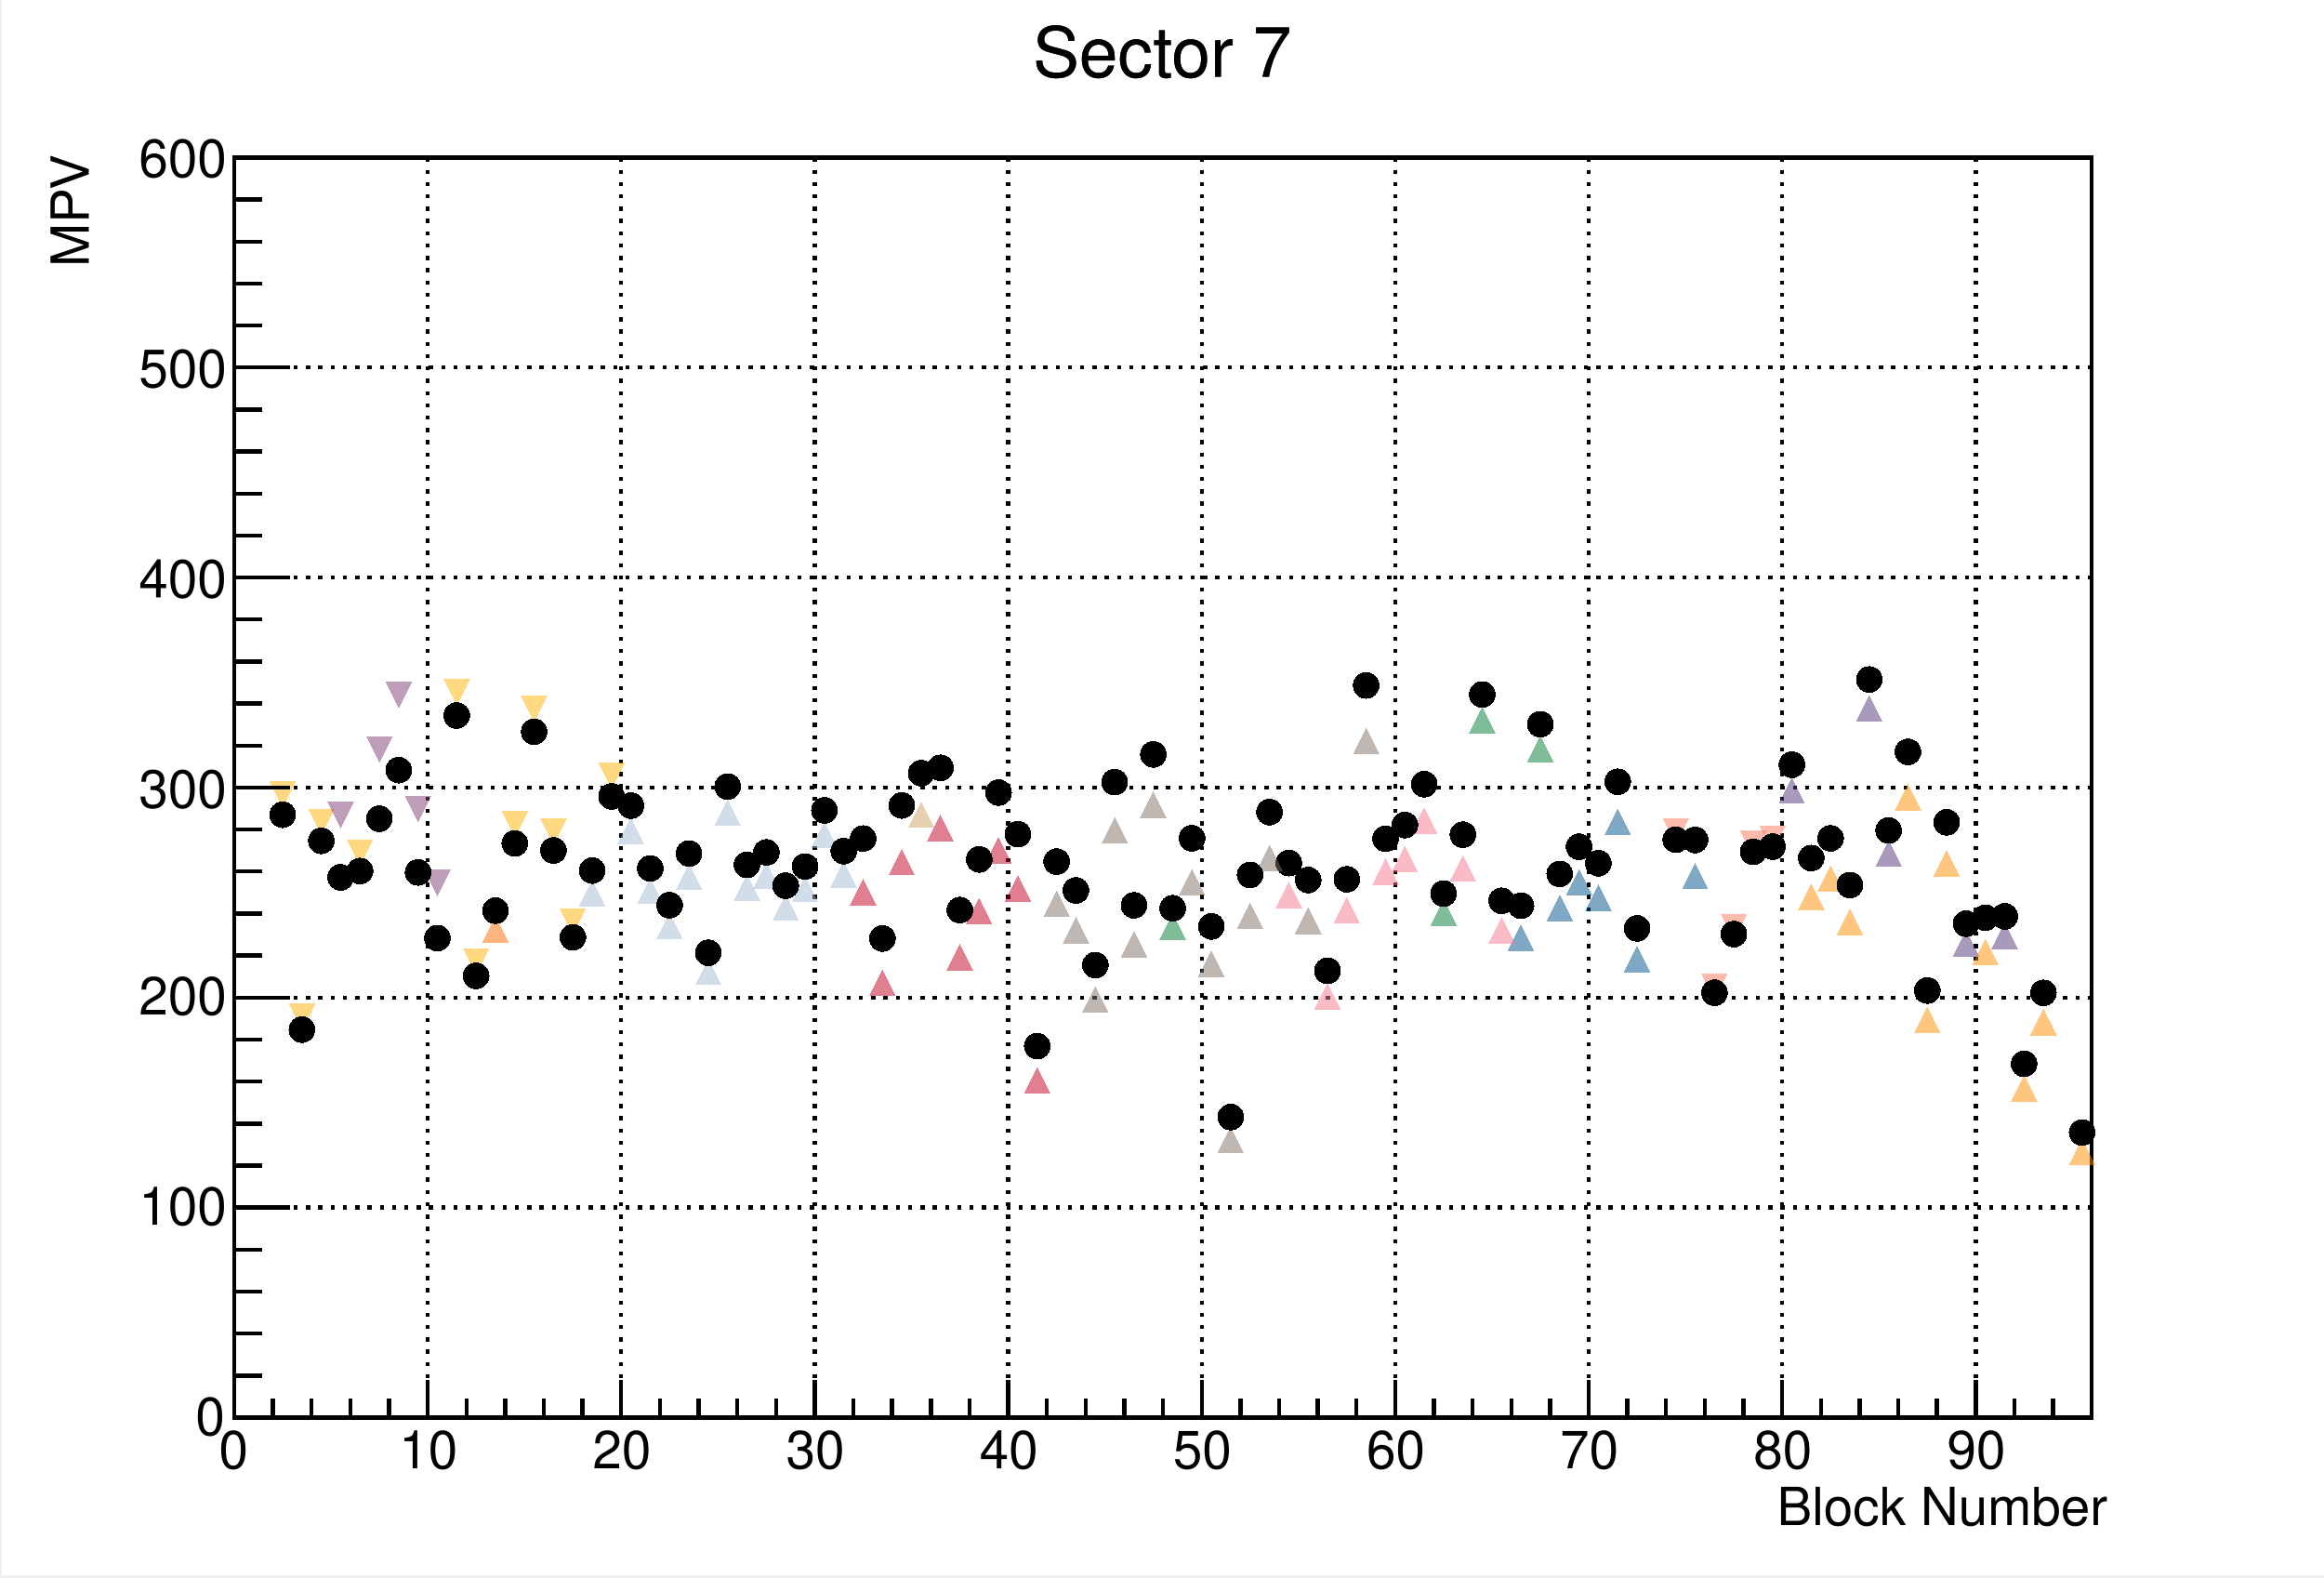
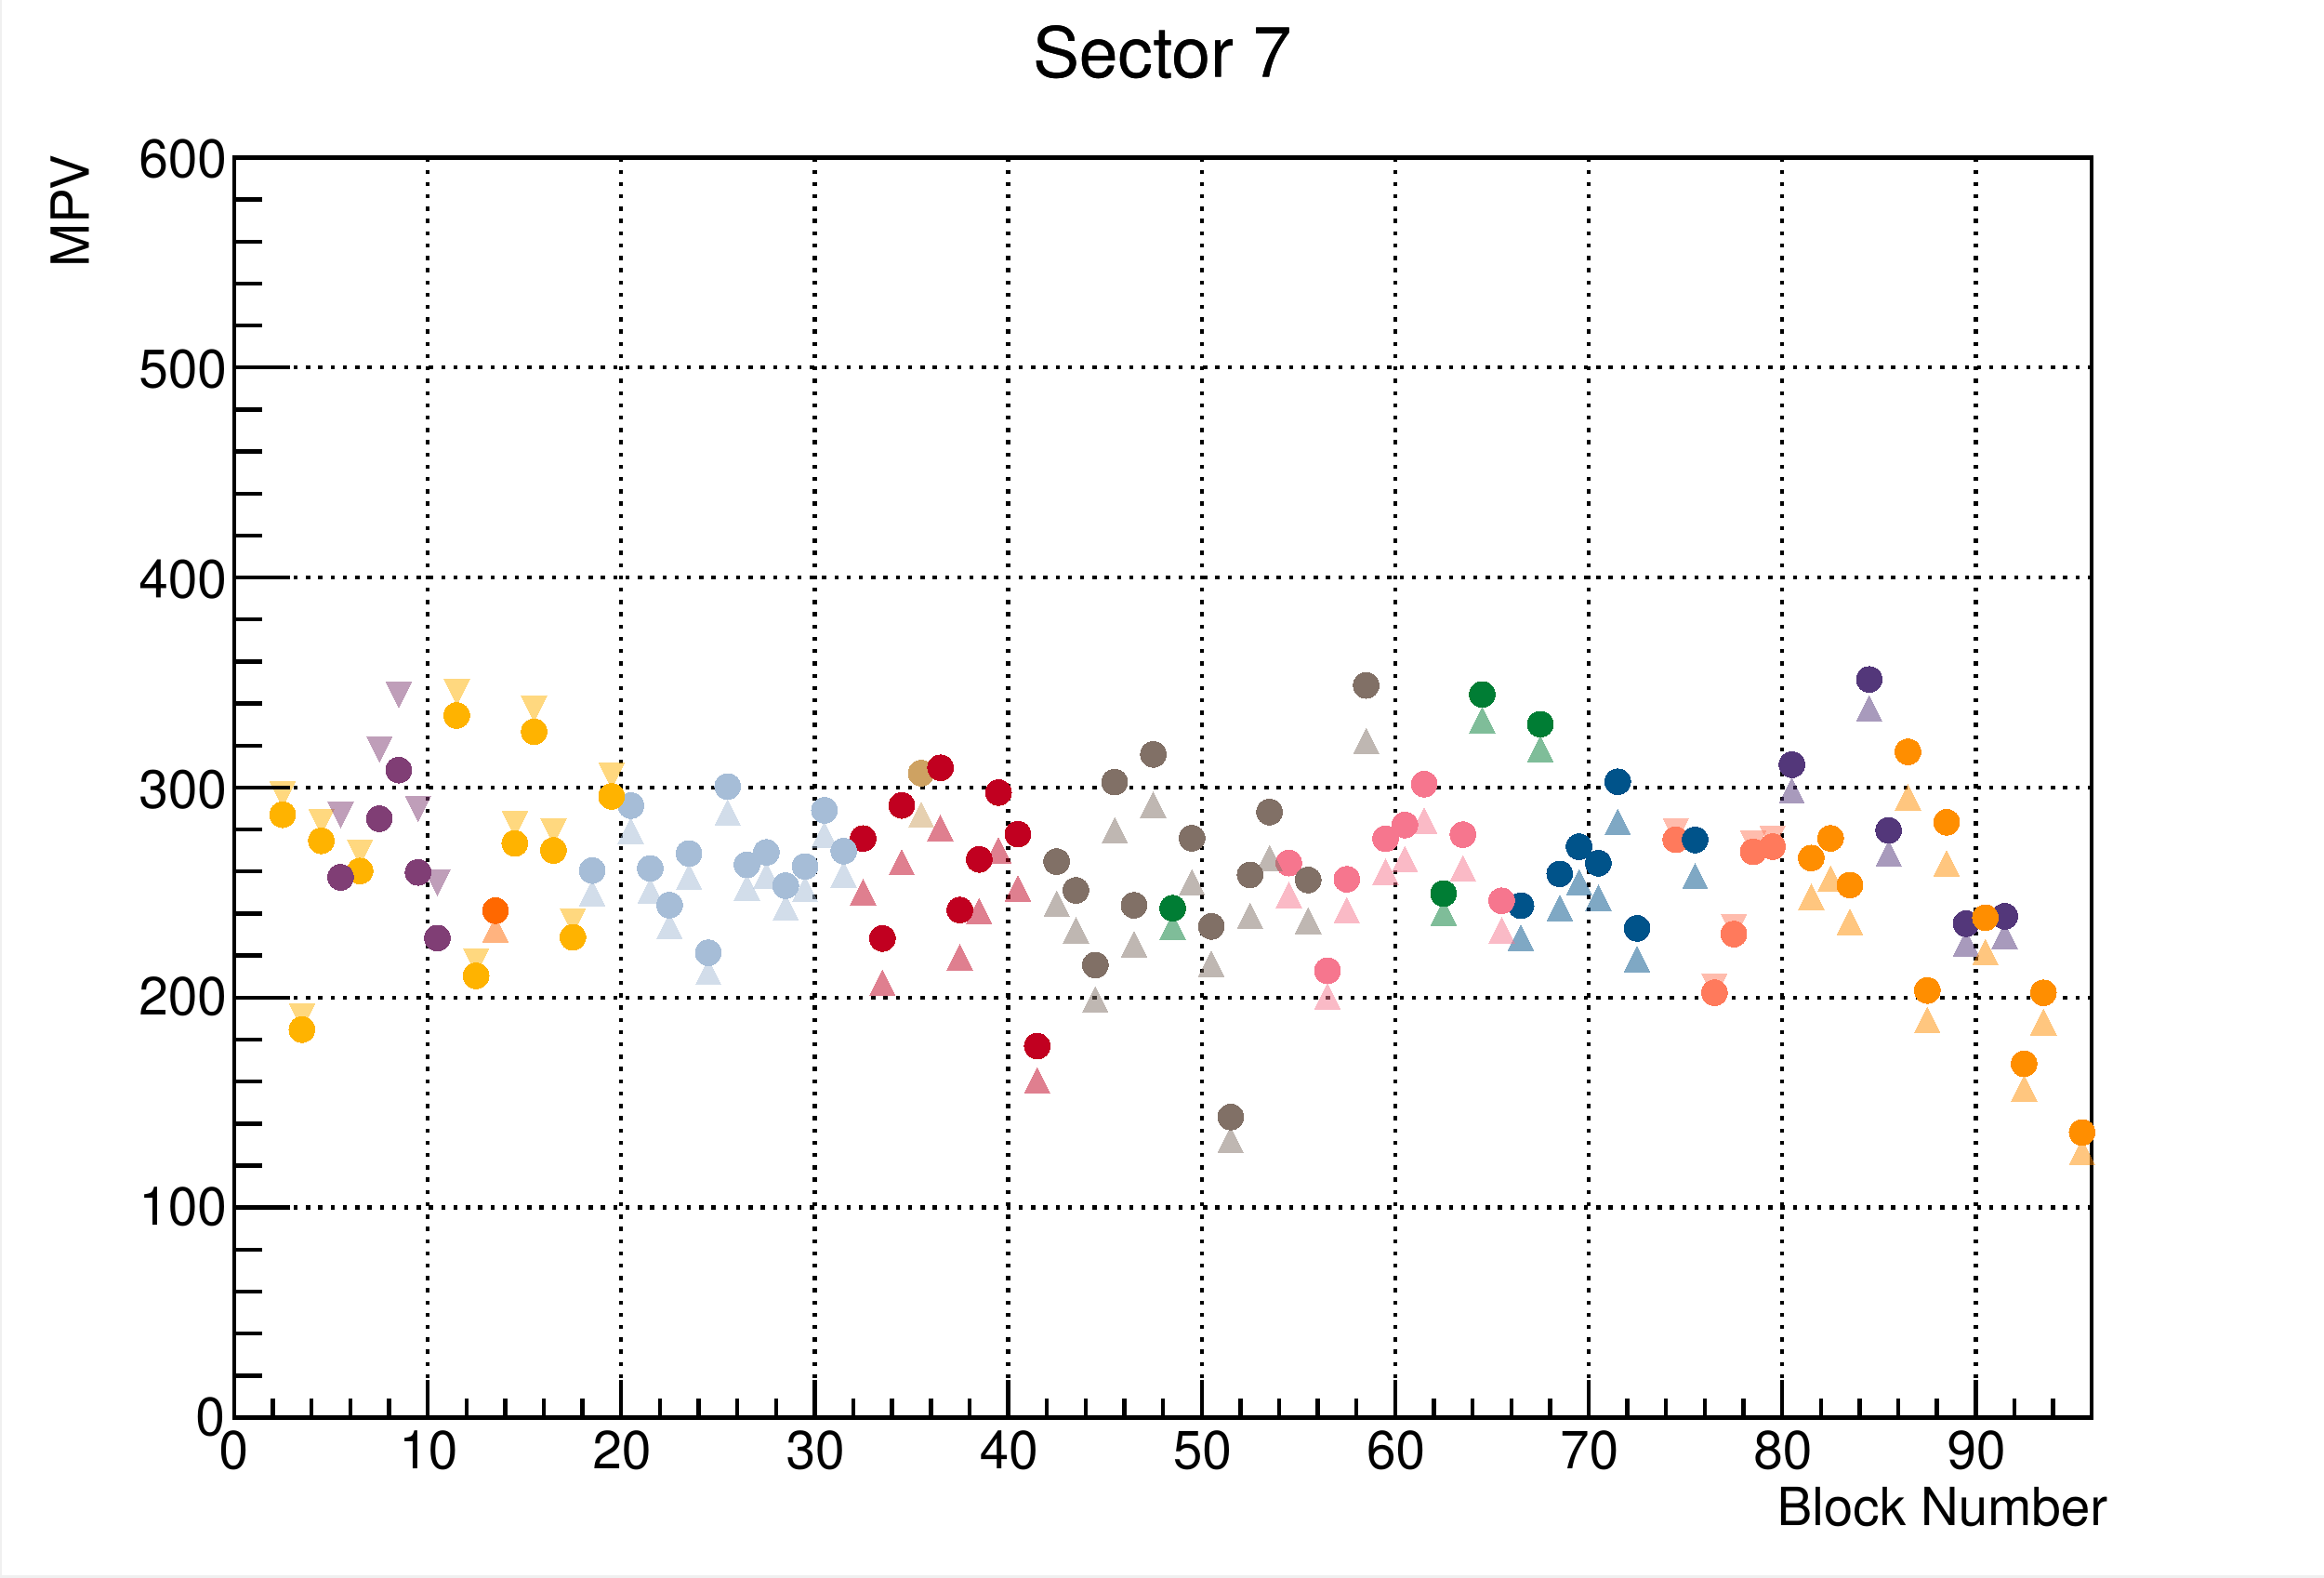
<svg xmlns="http://www.w3.org/2000/svg" width="567.429" height="384.969" viewBox="0 0 567.429 384.969" shape-rendering="crispEdges">
  <defs>
</defs>
  <rect x="0.5" y="0" width="566.929" height="384.469" fill="white" />
  <rect x="57.193" y="38.447" width="453.543" height="307.575" fill="white" />
  <rect x="57.193" y="38.447" width="453.543" height="307.575" fill="none" stroke="black" />
  <path d="M57.193,346.022h 453.543" fill="none" stroke="black" />
  <path d="M57.193,38.447v 307.575" fill="none" stroke="black" stroke-dasharray=" 1, 2" />
  <path d="M104.437,38.447v 307.575" fill="none" stroke="black" stroke-dasharray=" 1, 2" />
  <path d="M151.681,38.447v 307.575" fill="none" stroke="black" stroke-dasharray=" 1, 2" />
  <path d="M198.925,38.447v 307.575" fill="none" stroke="black" stroke-dasharray=" 1, 2" />
  <path d="M246.169,38.447v 307.575" fill="none" stroke="black" stroke-dasharray=" 1, 2" />
  <path d="M293.413,38.447v 307.575" fill="none" stroke="black" stroke-dasharray=" 1, 2" />
  <path d="M340.657,38.447v 307.575" fill="none" stroke="black" stroke-dasharray=" 1, 2" />
  <path d="M387.902,38.447v 307.575" fill="none" stroke="black" stroke-dasharray=" 1, 2" />
  <path d="M435.146,38.447v 307.575" fill="none" stroke="black" stroke-dasharray=" 1, 2" />
  <path d="M482.39,38.447v 307.575" fill="none" stroke="black" stroke-dasharray=" 1, 2" />
  <path d="M482.39,38.447v 307.575" fill="none" stroke="black" stroke-dasharray=" 1, 2" />
  <path d="M57.193,346.022v -307.575" fill="none" stroke="black" />
  <path d="M510.736,346.022h -453.543" fill="none" stroke="black" stroke-dasharray=" 1, 2" />
  <path d="M510.736,294.76h -453.543" fill="none" stroke="black" stroke-dasharray=" 1, 2" />
  <path d="M510.736,243.497h -453.543" fill="none" stroke="black" stroke-dasharray=" 1, 2" />
  <path d="M510.736,192.235h -453.543" fill="none" stroke="black" stroke-dasharray=" 1, 2" />
  <path d="M510.736,140.972h -453.543" fill="none" stroke="black" stroke-dasharray=" 1, 2" />
  <path d="M510.736,89.71h -453.543" fill="none" stroke="black" stroke-dasharray=" 1, 2" />
  <path d="M510.736,38.447h -453.543" fill="none" stroke="black" stroke-dasharray=" 1, 2" />
  <path d="M57.193,346.022h 453.543" fill="none" stroke="#000099" />
  <path d="M57.193,346.022h 453.543" fill="none" stroke="black" />
  <path d="M57.193,336.795v 9.227" fill="none" stroke="black" />
  <path d="M66.642,341.409v 4.614" fill="none" stroke="black" />
  <path d="M76.091,341.409v 4.614" fill="none" stroke="black" />
  <path d="M85.539,341.409v 4.614" fill="none" stroke="black" />
  <path d="M94.988,341.409v 4.614" fill="none" stroke="black" />
  <path d="M104.437,336.795v 9.227" fill="none" stroke="black" />
  <path d="M113.886,341.409v 4.614" fill="none" stroke="black" />
  <path d="M123.335,341.409v 4.614" fill="none" stroke="black" />
  <path d="M132.783,341.409v 4.614" fill="none" stroke="black" />
  <path d="M142.232,341.409v 4.614" fill="none" stroke="black" />
  <path d="M151.681,336.795v 9.227" fill="none" stroke="black" />
  <path d="M161.13,341.409v 4.614" fill="none" stroke="black" />
  <path d="M170.579,341.409v 4.614" fill="none" stroke="black" />
  <path d="M180.028,341.409v 4.614" fill="none" stroke="black" />
  <path d="M189.476,341.409v 4.614" fill="none" stroke="black" />
  <path d="M198.925,336.795v 9.227" fill="none" stroke="black" />
  <path d="M208.374,341.409v 4.614" fill="none" stroke="black" />
  <path d="M217.823,341.409v 4.614" fill="none" stroke="black" />
  <path d="M227.272,341.409v 4.614" fill="none" stroke="black" />
  <path d="M236.72,341.409v 4.614" fill="none" stroke="black" />
  <path d="M246.169,336.795v 9.227" fill="none" stroke="black" />
  <path d="M255.618,341.409v 4.614" fill="none" stroke="black" />
  <path d="M265.067,341.409v 4.614" fill="none" stroke="black" />
  <path d="M274.516,341.409v 4.614" fill="none" stroke="black" />
  <path d="M283.965,341.409v 4.614" fill="none" stroke="black" />
  <path d="M293.413,336.795v 9.227" fill="none" stroke="black" />
  <path d="M302.862,341.409v 4.614" fill="none" stroke="black" />
  <path d="M312.311,341.409v 4.614" fill="none" stroke="black" />
  <path d="M321.76,341.409v 4.614" fill="none" stroke="black" />
  <path d="M331.209,341.409v 4.614" fill="none" stroke="black" />
  <path d="M340.657,336.795v 9.227" fill="none" stroke="black" />
  <path d="M350.106,341.409v 4.614" fill="none" stroke="black" />
  <path d="M359.555,341.409v 4.614" fill="none" stroke="black" />
  <path d="M369.004,341.409v 4.614" fill="none" stroke="black" />
  <path d="M378.453,341.409v 4.614" fill="none" stroke="black" />
  <path d="M387.902,336.795v 9.227" fill="none" stroke="black" />
  <path d="M397.35,341.409v 4.614" fill="none" stroke="black" />
  <path d="M406.799,341.409v 4.614" fill="none" stroke="black" />
  <path d="M416.248,341.409v 4.614" fill="none" stroke="black" />
  <path d="M425.697,341.409v 4.614" fill="none" stroke="black" />
  <path d="M435.146,336.795v 9.227" fill="none" stroke="black" />
  <path d="M444.594,341.409v 4.614" fill="none" stroke="black" />
  <path d="M454.043,341.409v 4.614" fill="none" stroke="black" />
  <path d="M463.492,341.409v 4.614" fill="none" stroke="black" />
  <path d="M472.941,341.409v 4.614" fill="none" stroke="black" />
  <path d="M482.39,336.795v 9.227" fill="none" stroke="black" />
  <path d="M482.39,336.795v 9.227" fill="none" stroke="black" />
  <path d="M491.839,341.409v 4.614" fill="none" stroke="black" />
  <path d="M501.287,341.409v 4.614" fill="none" stroke="black" />
  <text xml:space="preserve" x="53.446" y="358.403" fill="black" font-size="12.845" font-family="Helvetica">0</text>
  <text xml:space="preserve" x="97.432" y="358.403" fill="black" font-size="12.845" font-family="Helvetica">10</text>
  <text xml:space="preserve" x="144.676" y="358.403" fill="black" font-size="12.845" font-family="Helvetica">20</text>
  <text xml:space="preserve" x="191.92" y="358.403" fill="black" font-size="12.845" font-family="Helvetica">30</text>
  <text xml:space="preserve" x="239.164" y="358.403" fill="black" font-size="12.845" font-family="Helvetica">40</text>
  <text xml:space="preserve" x="286.408" y="358.403" fill="black" font-size="12.845" font-family="Helvetica">50</text>
  <text xml:space="preserve" x="333.652" y="358.403" fill="black" font-size="12.845" font-family="Helvetica">60</text>
  <text xml:space="preserve" x="380.896" y="358.403" fill="black" font-size="12.845" font-family="Helvetica">70</text>
  <text xml:space="preserve" x="428.141" y="358.403" fill="black" font-size="12.845" font-family="Helvetica">80</text>
  <text xml:space="preserve" x="475.385" y="358.403" fill="black" font-size="12.845" font-family="Helvetica">90</text>
  <text xml:space="preserve" x="433.842" y="372.251" fill="black" font-size="12.845" font-family="Helvetica">Block Number</text>
  <path d="M57.193,346.022v -307.575" fill="none" stroke="black" />
  <path d="M70.799,346.022h -13.606" fill="none" stroke="black" />
  <path d="M63.996,335.77h -6.803" fill="none" stroke="black" />
  <path d="M63.996,325.517h -6.803" fill="none" stroke="black" />
  <path d="M63.996,315.265h -6.803" fill="none" stroke="black" />
  <path d="M63.996,305.012h -6.803" fill="none" stroke="black" />
  <path d="M70.799,294.76h -13.606" fill="none" stroke="black" />
  <path d="M63.996,284.507h -6.803" fill="none" stroke="black" />
  <path d="M63.996,274.255h -6.803" fill="none" stroke="black" />
  <path d="M63.996,264.002h -6.803" fill="none" stroke="black" />
  <path d="M63.996,253.75h -6.803" fill="none" stroke="black" />
  <path d="M70.799,243.497h -13.606" fill="none" stroke="black" />
  <path d="M63.996,233.245h -6.803" fill="none" stroke="black" />
  <path d="M63.996,222.992h -6.803" fill="none" stroke="black" />
  <path d="M63.996,212.74h -6.803" fill="none" stroke="black" />
  <path d="M63.996,202.487h -6.803" fill="none" stroke="black" />
  <path d="M70.799,192.235h -13.606" fill="none" stroke="black" />
  <path d="M63.996,181.982h -6.803" fill="none" stroke="black" />
  <path d="M63.996,171.73h -6.803" fill="none" stroke="black" />
  <path d="M63.996,161.477h -6.803" fill="none" stroke="black" />
  <path d="M63.996,151.225h -6.803" fill="none" stroke="black" />
  <path d="M70.799,140.972h -13.606" fill="none" stroke="black" />
  <path d="M63.996,130.72h -6.803" fill="none" stroke="black" />
  <path d="M63.996,120.467h -6.803" fill="none" stroke="black" />
  <path d="M63.996,110.215h -6.803" fill="none" stroke="black" />
  <path d="M63.996,99.962h -6.803" fill="none" stroke="black" />
  <path d="M70.799,89.71h -13.606" fill="none" stroke="black" />
  <path d="M63.996,79.457h -6.803" fill="none" stroke="black" />
  <path d="M63.996,69.204h -6.803" fill="none" stroke="black" />
  <path d="M63.996,58.952h -6.803" fill="none" stroke="black" />
  <path d="M63.996,48.699h -6.803" fill="none" stroke="black" />
  <path d="M70.799,38.447h -13.606" fill="none" stroke="black" />
  <text xml:space="preserve" x="47.744" y="350.258" fill="black" font-size="12.845" font-family="Helvetica">0</text>
  <text xml:space="preserve" x="33.897" y="298.941" fill="black" font-size="12.845" font-family="Helvetica">100</text>
  <text xml:space="preserve" x="33.897" y="247.624" fill="black" font-size="12.845" font-family="Helvetica">200</text>
  <text xml:space="preserve" x="33.897" y="197.122" fill="black" font-size="12.845" font-family="Helvetica">300</text>
  <text xml:space="preserve" x="33.897" y="145.805" fill="black" font-size="12.845" font-family="Helvetica">400</text>
  <text xml:space="preserve" x="33.897" y="94.488" fill="black" font-size="12.845" font-family="Helvetica">500</text>
  <text xml:space="preserve" x="33.897" y="43.171" fill="black" font-size="12.845" font-family="Helvetica">600</text>
  <g transform="rotate(-90,21.6784,65.1643)">
    <text xml:space="preserve" x="21.678" y="65.164" fill="black" font-size="12.845" font-family="Helvetica">MPV</text>
  </g>
  <text xml:space="preserve" x="252.197" y="18.735" fill="black" font-size="16.99" font-family="Helvetica">Sector 7</text>
  <g fill="#ff6800" fill-opacity="0.50" stroke-opacity="0.50">
    <polygon points=" 120.972, 223.589 124.231, 230.106 117.714, 230.106" />
  </g>
-   <g fill="black">
+   <g fill="#ff6800">
    <circle cx="120.972" cy="222.283" r="3.258" />
  </g>
  <g fill="#cea262" fill-opacity="0.50" stroke-opacity="0.50">
    <polygon points=" 224.909, 195.581 228.168, 202.097 221.651, 202.097" />
  </g>
-   <g fill="black">
+   <g fill="#cea262">
    <circle cx="224.909" cy="188.731" r="3.258" />
  </g>
  <g fill="#007d34" fill-opacity="0.50" stroke-opacity="0.50">
    <polygon points=" 286.327, 222.891 289.585, 229.407 283.069, 229.407" />
    <polygon points=" 352.469, 219.459 355.727, 225.975 349.21, 225.975" />
    <polygon points=" 361.917, 172.591 365.176, 179.107 358.659, 179.107" />
    <polygon points=" 376.091, 179.601 379.349, 186.118 372.832, 186.118" />
  </g>
-   <g fill="black">
+   <g fill="#007d34">
    <circle cx="286.327" cy="221.687" r="3.258" />
    <circle cx="352.469" cy="218.127" r="3.258" />
    <circle cx="361.917" cy="169.515" r="3.258" />
    <circle cx="376.091" cy="176.787" r="3.258" />
  </g>
  <g fill="#ff7a5c" fill-opacity="0.50" stroke-opacity="0.50">
    <polygon points=" 405.903, 199.737 412.42, 199.737 409.161, 206.253" />
    <polygon points=" 415.352, 237.608 421.868, 237.608 418.61, 244.125" />
    <polygon points=" 420.076, 223.104 426.593, 223.104 423.335, 229.621" />
    <polygon points=" 424.801, 202.741 431.317, 202.741 428.059, 209.257" />
    <polygon points=" 429.525, 201.443 436.042, 201.443 432.783, 207.959" />
  </g>
-   <g fill="black">
+   <g fill="#ff7a5c">
    <circle cx="409.161" cy="204.974" r="3.258" />
    <circle cx="418.61" cy="242.322" r="3.258" />
    <circle cx="423.335" cy="228.018" r="3.258" />
    <circle cx="428.059" cy="207.936" r="3.258" />
    <circle cx="432.783" cy="206.656" r="3.258" />
  </g>
  <g fill="#53377a" fill-opacity="0.50" stroke-opacity="0.50">
    <polygon points=" 437.508, 189.685 440.766, 196.201 434.25, 196.201" />
    <polygon points=" 456.406, 169.688 459.664, 176.205 453.147, 176.205" />
    <polygon points=" 461.13, 205.098 464.388, 211.614 457.872, 211.614" />
    <polygon points=" 480.028, 226.941 483.286, 233.458 476.769, 233.458" />
    <polygon points=" 489.476, 225.235 492.735, 231.751 486.218, 231.751" />
  </g>
-   <g fill="black">
+   <g fill="#53377a">
    <circle cx="437.508" cy="186.673" r="3.258" />
    <circle cx="456.406" cy="165.857" r="3.258" />
    <circle cx="461.13" cy="202.717" r="3.258" />
    <circle cx="480.028" cy="225.456" r="3.258" />
    <circle cx="489.476" cy="223.679" r="3.258" />
  </g>
  <g fill="#ff8e00" fill-opacity="0.50" stroke-opacity="0.50">
    <polygon points=" 442.232, 215.584 445.491, 222.1 438.974, 222.1" />
    <polygon points=" 446.957, 211.112 450.215, 217.629 443.698, 217.629" />
    <polygon points=" 451.681, 221.735 454.939, 228.251 448.423, 228.251" />
    <polygon points=" 465.854, 191.437 469.113, 197.953 462.596, 197.953" />
    <polygon points=" 470.579, 245.693 473.837, 252.209 467.321, 252.209" />
    <polygon points=" 475.303, 207.447 478.561, 213.964 472.045, 213.964" />
    <polygon points=" 484.752, 229.144 488.01, 235.661 481.494, 235.661" />
    <polygon points=" 494.201, 262.363 497.459, 268.88 490.943, 268.88" />
    <polygon points=" 498.925, 246.221 502.183, 252.737 495.667, 252.737" />
    <polygon points=" 508.374, 277.962 511.632, 284.479 505.116, 284.479" />
  </g>
-   <g fill="black">
+   <g fill="#ff8e00">
    <circle cx="442.232" cy="209.446" r="3.258" />
    <circle cx="446.957" cy="204.644" r="3.258" />
    <circle cx="451.681" cy="216.052" r="3.258" />
    <circle cx="465.854" cy="183.516" r="3.258" />
    <circle cx="470.579" cy="241.78" r="3.258" />
    <circle cx="475.303" cy="200.709" r="3.258" />
    <circle cx="484.752" cy="224.009" r="3.258" />
    <circle cx="494.201" cy="259.682" r="3.258" />
    <circle cx="498.925" cy="242.347" r="3.258" />
    <circle cx="508.374" cy="276.433" r="3.258" />
  </g>
  <g fill="#00538a" fill-opacity="0.50" stroke-opacity="0.50">
    <polygon points=" 371.366, 225.628 374.624, 232.145 368.108, 232.145" />
    <polygon points=" 380.815, 218.336 384.073, 224.852 377.557, 224.852" />
    <polygon points=" 385.539, 212.114 388.798, 218.63 382.281, 218.63" />
    <polygon points=" 390.264, 215.907 393.522, 222.424 387.006, 222.424" />
    <polygon points=" 394.988, 197.252 398.246, 203.769 391.73, 203.769" />
    <polygon points=" 399.713, 230.797 402.971, 237.313 396.454, 237.313" />
    <polygon points=" 413.886, 210.576 417.144, 217.093 410.628, 217.093" />
  </g>
-   <g fill="black">
+   <g fill="#00538a">
    <circle cx="371.366" cy="221.092" r="3.258" />
    <circle cx="380.815" cy="213.314" r="3.258" />
    <circle cx="385.539" cy="206.677" r="3.258" />
    <circle cx="390.264" cy="210.724" r="3.258" />
    <circle cx="394.988" cy="190.827" r="3.258" />
    <circle cx="399.713" cy="226.604" r="3.258" />
    <circle cx="413.886" cy="205.038" r="3.258" />
  </g>
  <g fill="#f6768e" fill-opacity="0.50" stroke-opacity="0.50">
    <polygon points=" 314.673, 215.13 317.931, 221.647 311.415, 221.647" />
    <polygon points=" 324.122, 239.926 327.38, 246.442 320.864, 246.442" />
    <polygon points=" 328.846, 218.878 332.105, 225.395 325.588, 225.395" />
    <polygon points=" 338.295, 209.548 341.553, 216.064 335.037, 216.064" />
    <polygon points=" 343.02, 206.379 346.278, 212.895 339.761, 212.895" />
    <polygon points=" 347.744, 196.965 351.002, 203.481 344.486, 203.481" />
    <polygon points=" 357.193, 208.603 360.451, 215.119 353.935, 215.119" />
    <polygon points=" 366.642, 223.818 369.9, 230.334 363.384, 230.334" />
  </g>
-   <g fill="black">
+   <g fill="#f6768e">
    <circle cx="314.673" cy="210.666" r="3.258" />
    <circle cx="324.122" cy="236.962" r="3.258" />
    <circle cx="328.846" cy="214.641" r="3.258" />
    <circle cx="338.295" cy="204.746" r="3.258" />
    <circle cx="343.02" cy="201.385" r="3.258" />
    <circle cx="347.744" cy="191.402" r="3.258" />
    <circle cx="357.193" cy="203.743" r="3.258" />
    <circle cx="366.642" cy="219.88" r="3.258" />
  </g>
  <g fill="#817066" fill-opacity="0.50" stroke-opacity="0.50">
    <polygon points=" 257.98, 217.328 261.239, 223.844 254.722, 223.844" />
    <polygon points=" 262.705, 223.841 265.963, 230.357 259.447, 230.357" />
    <polygon points=" 267.429, 240.694 270.687, 247.21 264.171, 247.21" />
    <polygon points=" 272.154, 199.4 275.412, 205.917 268.895, 205.917" />
    <polygon points=" 276.878, 227.205 280.136, 233.722 273.62, 233.722" />
    <polygon points=" 281.602, 193.152 284.861, 199.669 278.344, 199.669" />
    <polygon points=" 291.051, 212.07 294.309, 218.586 287.793, 218.586" />
    <polygon points=" 295.776, 231.953 299.034, 238.469 292.517, 238.469" />
    <polygon points=" 300.5, 274.96 303.758, 281.476 297.242, 281.476" />
    <polygon points=" 305.224, 220.34 308.483, 226.857 301.966, 226.857" />
    <polygon points=" 309.949, 206.176 313.207, 212.692 306.691, 212.692" />
    <polygon points=" 319.398, 221.488 322.656, 228.004 316.139, 228.004" />
    <polygon points=" 333.571, 177.592 336.829, 184.109 330.313, 184.109" />
  </g>
-   <g fill="black">
+   <g fill="#817066">
    <circle cx="257.98" cy="210.306" r="3.258" />
    <circle cx="262.705" cy="217.353" r="3.258" />
    <circle cx="267.429" cy="235.586" r="3.258" />
    <circle cx="272.154" cy="190.909" r="3.258" />
    <circle cx="276.878" cy="220.993" r="3.258" />
    <circle cx="281.602" cy="184.149" r="3.258" />
    <circle cx="291.051" cy="204.617" r="3.258" />
    <circle cx="295.776" cy="226.129" r="3.258" />
    <circle cx="300.5" cy="272.661" r="3.258" />
    <circle cx="305.224" cy="213.565" r="3.258" />
    <circle cx="309.949" cy="198.24" r="3.258" />
    <circle cx="319.398" cy="214.806" r="3.258" />
    <circle cx="333.571" cy="167.313" r="3.258" />
  </g>
  <g fill="#c10020" fill-opacity="0.50" stroke-opacity="0.50">
    <polygon points=" 210.736, 214.491 213.994, 221.007 207.478, 221.007" />
    <polygon points=" 215.461, 236.631 218.719, 243.147 212.202, 243.147" />
    <polygon points=" 220.185, 207.156 223.443, 213.673 216.927, 213.673" />
    <polygon points=" 229.634, 198.829 232.892, 205.346 226.376, 205.346" />
    <polygon points=" 234.358, 230.33 237.616, 236.846 231.1, 236.846" />
    <polygon points=" 239.083, 219.113 242.341, 225.63 235.824, 225.63" />
    <polygon points=" 243.807, 204.308 247.065, 210.824 240.549, 210.824" />
    <polygon points=" 248.531, 213.539 251.79, 220.055 245.273, 220.055" />
    <polygon points=" 253.256, 260.479 256.514, 266.995 249.998, 266.995" />
  </g>
-   <g fill="black">
+   <g fill="#c10020">
    <circle cx="210.736" cy="204.68" r="3.258" />
    <circle cx="215.461" cy="229.076" r="3.258" />
    <circle cx="220.185" cy="196.598" r="3.258" />
    <circle cx="229.634" cy="187.422" r="3.258" />
    <circle cx="234.358" cy="222.133" r="3.258" />
    <circle cx="239.083" cy="209.773" r="3.258" />
    <circle cx="243.807" cy="193.459" r="3.258" />
    <circle cx="248.531" cy="203.631" r="3.258" />
    <circle cx="253.256" cy="255.353" r="3.258" />
  </g>
  <g fill="#a6bdd7" fill-opacity="0.50" stroke-opacity="0.50">
    <polygon points=" 144.594, 214.679 147.853, 221.195 141.336, 221.195" />
    <polygon points=" 154.043, 199.481 157.302, 205.997 150.785, 205.997" />
    <polygon points=" 158.768, 214.182 162.026, 220.699 155.51, 220.699" />
    <polygon points=" 163.492, 222.791 166.75, 229.307 160.234, 229.307" />
    <polygon points=" 168.217, 210.692 171.475, 217.208 164.958, 217.208" />
    <polygon points=" 172.941, 233.937 176.199, 240.453 169.683, 240.453" />
    <polygon points=" 177.665, 195.017 180.924, 201.534 174.407, 201.534" />
    <polygon points=" 182.39, 213.35 185.648, 219.867 179.132, 219.867" />
    <polygon points=" 187.114, 210.434 190.372, 216.95 183.856, 216.95" />
    <polygon points=" 191.839, 218.228 195.097, 224.744 188.58, 224.744" />
    <polygon points=" 196.563, 213.717 199.821, 220.233 193.305, 220.233" />
    <polygon points=" 201.287, 200.59 204.546, 207.106 198.029, 207.106" />
    <polygon points=" 206.012, 210.14 209.27, 216.657 202.754, 216.657" />
  </g>
-   <g fill="black">
+   <g fill="#a6bdd7">
    <circle cx="144.594" cy="212.497" r="3.258" />
    <circle cx="154.043" cy="196.654" r="3.258" />
    <circle cx="158.768" cy="211.98" r="3.258" />
    <circle cx="163.492" cy="220.954" r="3.258" />
    <circle cx="168.217" cy="208.341" r="3.258" />
    <circle cx="172.941" cy="232.573" r="3.258" />
    <circle cx="177.665" cy="192.001" r="3.258" />
    <circle cx="182.39" cy="211.113" r="3.258" />
    <circle cx="187.114" cy="208.072" r="3.258" />
    <circle cx="191.839" cy="216.197" r="3.258" />
    <circle cx="196.563" cy="211.494" r="3.258" />
    <circle cx="201.287" cy="197.81" r="3.258" />
    <circle cx="206.012" cy="207.766" r="3.258" />
  </g>
  <g fill="#ffb300" fill-opacity="0.50" stroke-opacity="0.50">
    <polygon points=" 65.746, 190.768 72.262, 190.768 69.004, 197.285" />
    <polygon points=" 70.47, 244.949 76.987, 244.949 73.728, 251.465" />
    <polygon points=" 75.195, 197.354 81.711, 197.354 78.453, 203.871" />
    <polygon points=" 84.643, 204.963 91.16, 204.963 87.902, 211.479" />
    <polygon points=" 108.265, 165.759 114.782, 165.759 111.524, 172.276" />
    <polygon points=" 112.99, 231.417 119.506, 231.417 116.248, 237.933" />
    <polygon points=" 122.439, 198.002 128.955, 198.002 125.697, 204.518" />
    <polygon points=" 127.163, 169.855 133.679, 169.855 130.421, 176.371" />
    <polygon points=" 131.887, 199.78 138.404, 199.78 135.146, 206.297" />
    <polygon points=" 136.612, 221.674 143.128, 221.674 139.87, 228.19" />
    <polygon points=" 146.061, 186.167 152.577, 186.167 149.319, 192.683" />
  </g>
-   <g fill="black">
+   <g fill="#ffb300">
    <circle cx="69.004" cy="198.869" r="3.258" />
    <circle cx="73.728" cy="251.324" r="3.258" />
    <circle cx="78.453" cy="205.246" r="3.258" />
    <circle cx="87.902" cy="212.612" r="3.258" />
    <circle cx="111.524" cy="174.657" r="3.258" />
    <circle cx="116.248" cy="238.223" r="3.258" />
    <circle cx="125.697" cy="205.872" r="3.258" />
    <circle cx="130.421" cy="178.622" r="3.258" />
    <circle cx="135.146" cy="207.594" r="3.258" />
    <circle cx="139.87" cy="228.79" r="3.258" />
    <circle cx="149.319" cy="194.414" r="3.258" />
  </g>
  <g fill="#803e75" fill-opacity="0.50" stroke-opacity="0.50">
    <polygon points=" 79.919, 195.665 86.435, 195.665 83.177, 202.181" />
    <polygon points=" 89.368, 179.686 95.884, 179.686 92.626, 186.203" />
    <polygon points=" 94.092, 166.464 100.609, 166.464 97.35, 172.981" />
    <polygon points=" 98.817, 194.312 105.333, 194.312 102.075, 200.828" />
    <polygon points=" 103.541, 212.211 110.057, 212.211 106.799, 218.728" />
  </g>
-   <g fill="black">
+   <g fill="#803e75">
    <circle cx="83.177" cy="214.154" r="3.258" />
    <circle cx="92.626" cy="199.83" r="3.258" />
    <circle cx="97.35" cy="187.976" r="3.258" />
    <circle cx="102.075" cy="212.941" r="3.258" />
    <circle cx="106.799" cy="228.987" r="3.258" />
  </g>
  <path d="M57.193,346.022h 453.543" fill="none" stroke="black" />
  <path d="M57.193,336.795v 9.227" fill="none" stroke="black" />
  <path d="M66.642,341.409v 4.614" fill="none" stroke="black" />
  <path d="M76.091,341.409v 4.614" fill="none" stroke="black" />
  <path d="M85.539,341.409v 4.614" fill="none" stroke="black" />
  <path d="M94.988,341.409v 4.614" fill="none" stroke="black" />
  <path d="M104.437,336.795v 9.227" fill="none" stroke="black" />
  <path d="M113.886,341.409v 4.614" fill="none" stroke="black" />
  <path d="M123.335,341.409v 4.614" fill="none" stroke="black" />
  <path d="M132.783,341.409v 4.614" fill="none" stroke="black" />
  <path d="M142.232,341.409v 4.614" fill="none" stroke="black" />
  <path d="M151.681,336.795v 9.227" fill="none" stroke="black" />
  <path d="M161.13,341.409v 4.614" fill="none" stroke="black" />
  <path d="M170.579,341.409v 4.614" fill="none" stroke="black" />
  <path d="M180.028,341.409v 4.614" fill="none" stroke="black" />
  <path d="M189.476,341.409v 4.614" fill="none" stroke="black" />
  <path d="M198.925,336.795v 9.227" fill="none" stroke="black" />
  <path d="M208.374,341.409v 4.614" fill="none" stroke="black" />
  <path d="M217.823,341.409v 4.614" fill="none" stroke="black" />
  <path d="M227.272,341.409v 4.614" fill="none" stroke="black" />
  <path d="M236.72,341.409v 4.614" fill="none" stroke="black" />
  <path d="M246.169,336.795v 9.227" fill="none" stroke="black" />
  <path d="M255.618,341.409v 4.614" fill="none" stroke="black" />
  <path d="M265.067,341.409v 4.614" fill="none" stroke="black" />
  <path d="M274.516,341.409v 4.614" fill="none" stroke="black" />
  <path d="M283.965,341.409v 4.614" fill="none" stroke="black" />
  <path d="M293.413,336.795v 9.227" fill="none" stroke="black" />
  <path d="M302.862,341.409v 4.614" fill="none" stroke="black" />
  <path d="M312.311,341.409v 4.614" fill="none" stroke="black" />
  <path d="M321.76,341.409v 4.614" fill="none" stroke="black" />
  <path d="M331.209,341.409v 4.614" fill="none" stroke="black" />
  <path d="M340.657,336.795v 9.227" fill="none" stroke="black" />
  <path d="M350.106,341.409v 4.614" fill="none" stroke="black" />
  <path d="M359.555,341.409v 4.614" fill="none" stroke="black" />
  <path d="M369.004,341.409v 4.614" fill="none" stroke="black" />
  <path d="M378.453,341.409v 4.614" fill="none" stroke="black" />
  <path d="M387.902,336.795v 9.227" fill="none" stroke="black" />
  <path d="M397.35,341.409v 4.614" fill="none" stroke="black" />
  <path d="M406.799,341.409v 4.614" fill="none" stroke="black" />
  <path d="M416.248,341.409v 4.614" fill="none" stroke="black" />
  <path d="M425.697,341.409v 4.614" fill="none" stroke="black" />
  <path d="M435.146,336.795v 9.227" fill="none" stroke="black" />
  <path d="M444.594,341.409v 4.614" fill="none" stroke="black" />
  <path d="M454.043,341.409v 4.614" fill="none" stroke="black" />
  <path d="M463.492,341.409v 4.614" fill="none" stroke="black" />
  <path d="M472.941,341.409v 4.614" fill="none" stroke="black" />
  <path d="M482.39,336.795v 9.227" fill="none" stroke="black" />
  <path d="M482.39,336.795v 9.227" fill="none" stroke="black" />
  <path d="M491.839,341.409v 4.614" fill="none" stroke="black" />
  <path d="M501.287,341.409v 4.614" fill="none" stroke="black" />
  <path d="M57.193,346.022v -307.575" fill="none" stroke="black" />
  <path d="M70.799,346.022h -13.606" fill="none" stroke="black" />
  <path d="M63.996,335.77h -6.803" fill="none" stroke="black" />
  <path d="M63.996,325.517h -6.803" fill="none" stroke="black" />
  <path d="M63.996,315.265h -6.803" fill="none" stroke="black" />
  <path d="M63.996,305.012h -6.803" fill="none" stroke="black" />
  <path d="M70.799,294.76h -13.606" fill="none" stroke="black" />
  <path d="M63.996,284.507h -6.803" fill="none" stroke="black" />
  <path d="M63.996,274.255h -6.803" fill="none" stroke="black" />
  <path d="M63.996,264.002h -6.803" fill="none" stroke="black" />
  <path d="M63.996,253.75h -6.803" fill="none" stroke="black" />
  <path d="M70.799,243.497h -13.606" fill="none" stroke="black" />
  <path d="M63.996,233.245h -6.803" fill="none" stroke="black" />
  <path d="M63.996,222.992h -6.803" fill="none" stroke="black" />
  <path d="M63.996,212.74h -6.803" fill="none" stroke="black" />
  <path d="M63.996,202.487h -6.803" fill="none" stroke="black" />
  <path d="M70.799,192.235h -13.606" fill="none" stroke="black" />
  <path d="M63.996,181.982h -6.803" fill="none" stroke="black" />
  <path d="M63.996,171.73h -6.803" fill="none" stroke="black" />
  <path d="M63.996,161.477h -6.803" fill="none" stroke="black" />
  <path d="M63.996,151.225h -6.803" fill="none" stroke="black" />
  <path d="M70.799,140.972h -13.606" fill="none" stroke="black" />
  <path d="M63.996,130.72h -6.803" fill="none" stroke="black" />
  <path d="M63.996,120.467h -6.803" fill="none" stroke="black" />
  <path d="M63.996,110.215h -6.803" fill="none" stroke="black" />
  <path d="M63.996,99.962h -6.803" fill="none" stroke="black" />
  <path d="M70.799,89.71h -13.606" fill="none" stroke="black" />
  <path d="M63.996,79.457h -6.803" fill="none" stroke="black" />
  <path d="M63.996,69.204h -6.803" fill="none" stroke="black" />
  <path d="M63.996,58.952h -6.803" fill="none" stroke="black" />
  <path d="M63.996,48.699h -6.803" fill="none" stroke="black" />
  <path d="M70.799,38.447h -13.606" fill="none" stroke="black" />
  <text xml:space="preserve" x="252.197" y="18.735" fill="black" font-size="16.99" font-family="Helvetica">Sector 7</text>
</svg>
